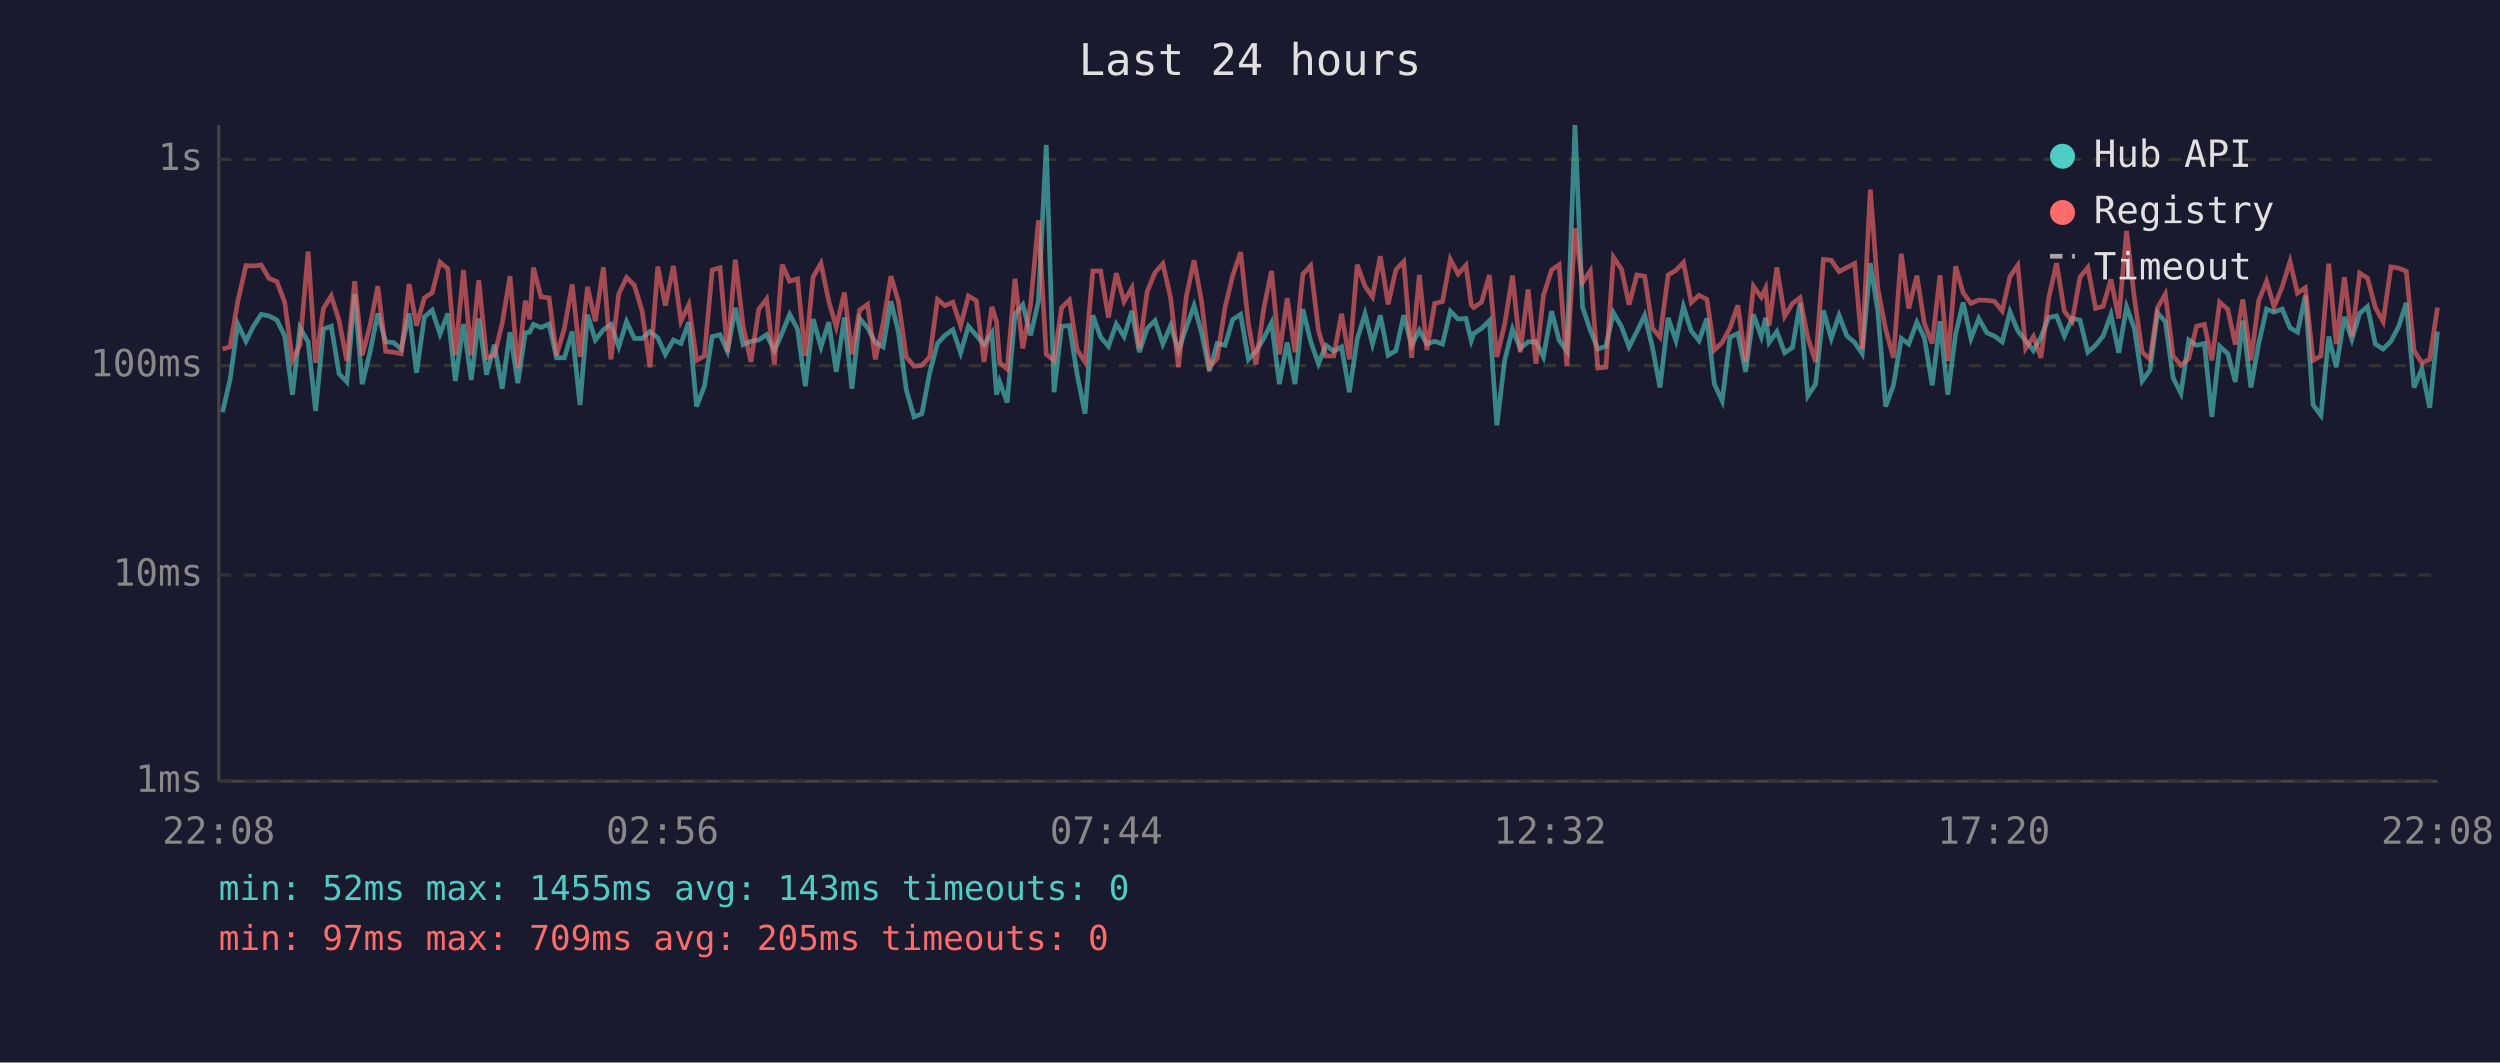
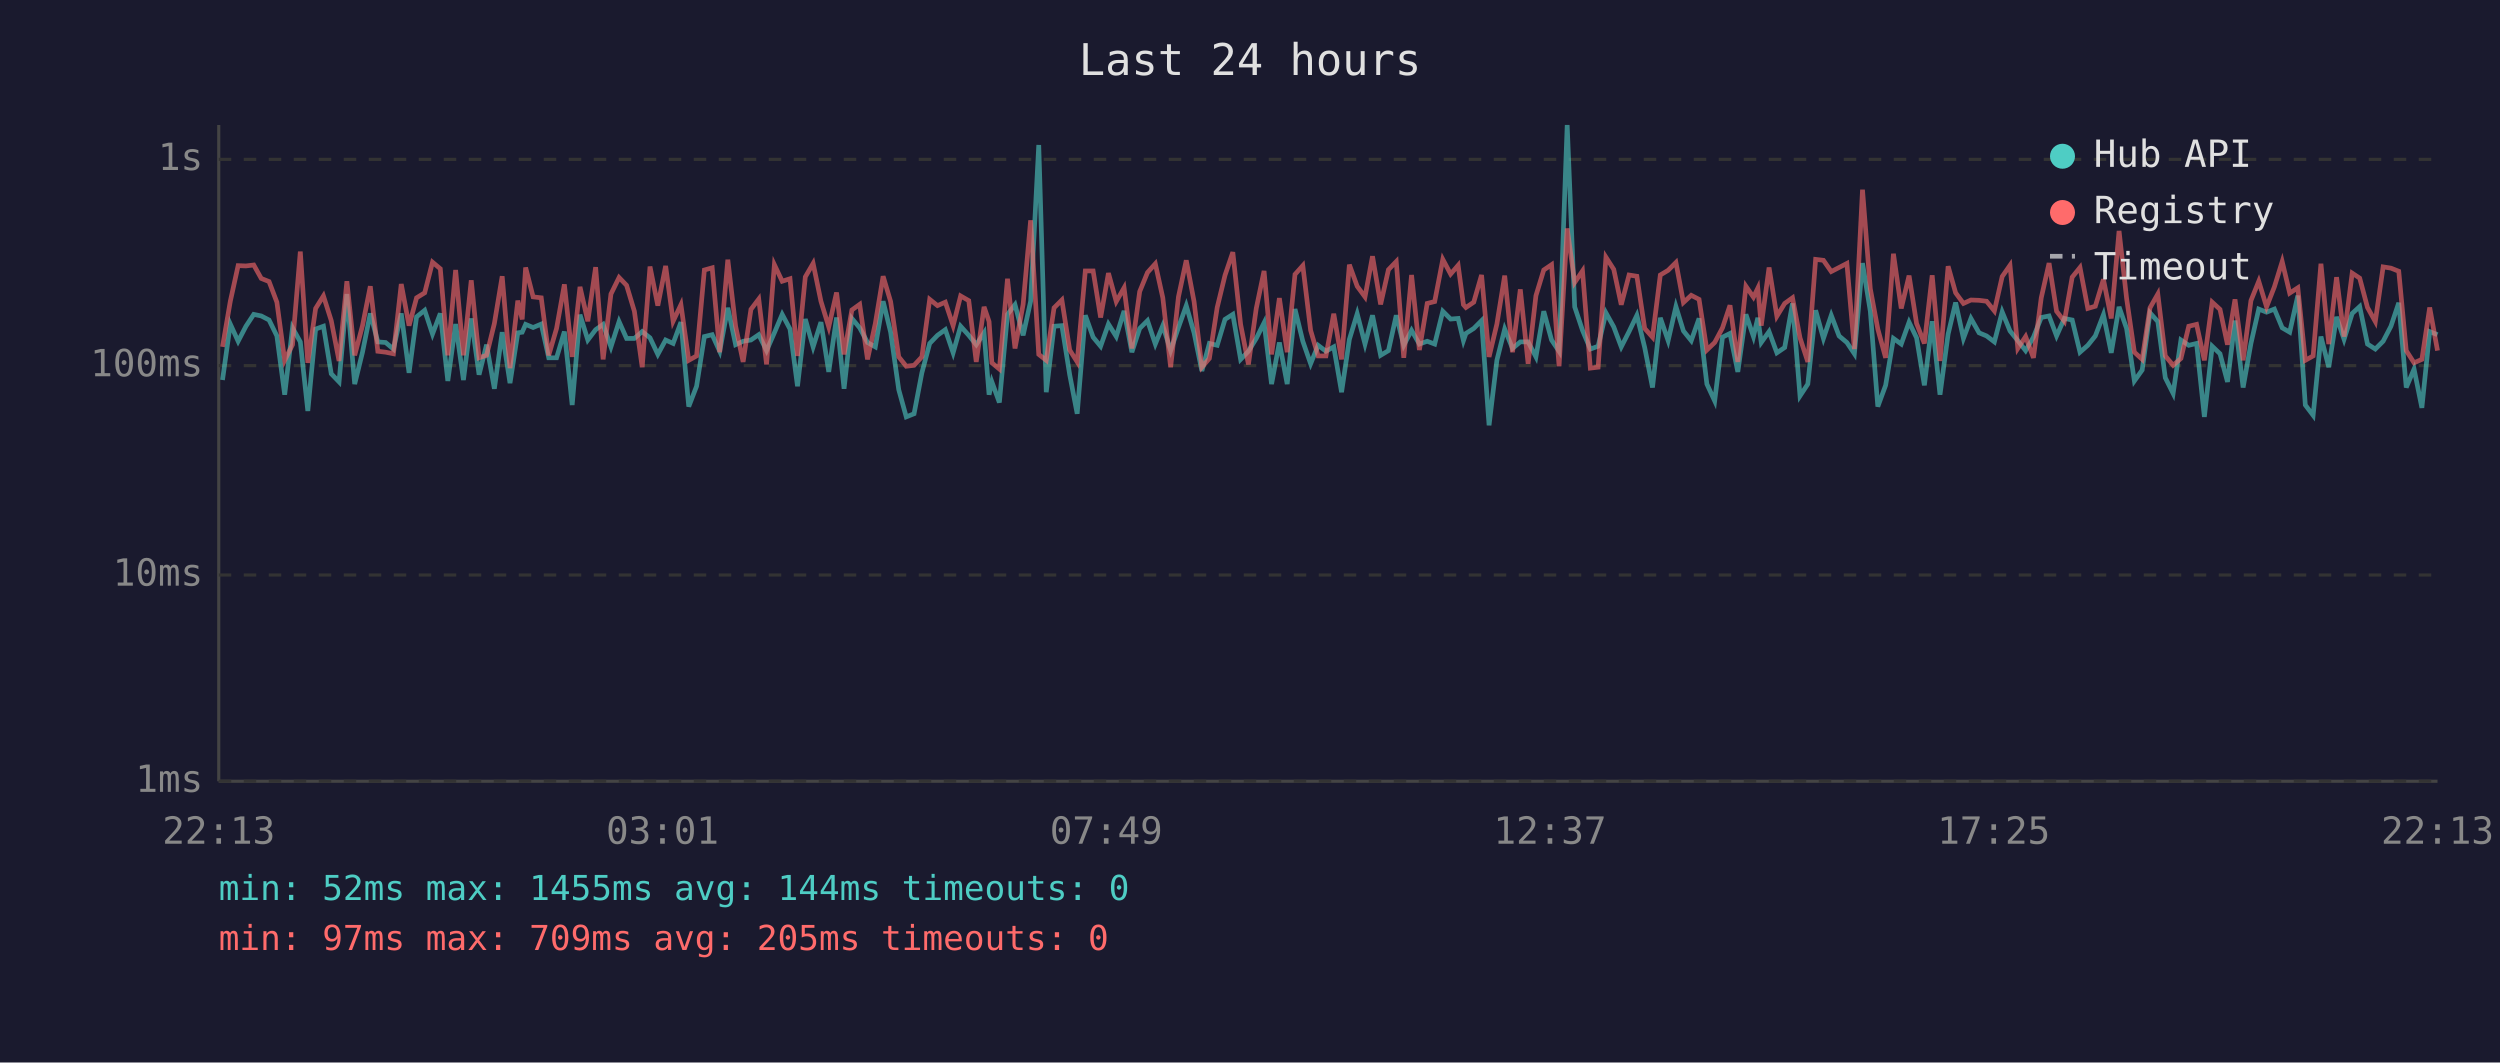
<svg xmlns="http://www.w3.org/2000/svg" viewBox="0 0 800 340" font-family="monospace" font-size="12">
  <rect width="800" height="340" fill="#1a1a2e" />
  <text x="400" y="24" fill="#e0e0e0" font-size="14" text-anchor="middle">Last 24 hours</text>
  <line x1="70" y1="40" x2="70" y2="250" stroke="#444" stroke-width="1" />
  <line x1="70" y1="250" x2="780" y2="250" stroke="#444" stroke-width="1" />
  <line x1="70" y1="250" x2="780" y2="250" stroke="#333" stroke-width="1" stroke-dasharray="4" />
  <text x="65" y="250" fill="#888" text-anchor="end" dominant-baseline="middle">1ms</text>
  <line x1="70" y1="184" x2="780" y2="184" stroke="#333" stroke-width="1" stroke-dasharray="4" />
  <text x="65" y="184" fill="#888" text-anchor="end" dominant-baseline="middle">10ms</text>
  <line x1="70" y1="117" x2="780" y2="117" stroke="#333" stroke-width="1" stroke-dasharray="4" />
  <text x="65" y="117" fill="#888" text-anchor="end" dominant-baseline="middle">100ms</text>
  <line x1="70" y1="51" x2="780" y2="51" stroke="#333" stroke-width="1" stroke-dasharray="4" />
  <text x="65" y="51" fill="#888" text-anchor="end" dominant-baseline="middle">1s</text>
-   <text x="70" y="270" fill="#888" text-anchor="middle">22:08</text>
-   <text x="212" y="270" fill="#888" text-anchor="middle">02:56</text>
-   <text x="354" y="270" fill="#888" text-anchor="middle">07:44</text>
-   <text x="496" y="270" fill="#888" text-anchor="middle">12:32</text>
-   <text x="638" y="270" fill="#888" text-anchor="middle">17:20</text>
-   <text x="780" y="270" fill="#888" text-anchor="middle">22:08</text>
-   <polyline points="71.2,131.9 73.6,121.6 76.1,103.7 78.7,109.2 81.1,104.4 83.6,100.6 86.1,101.1 88.6,102.4 91.1,107.5 93.6,126.3 96.0,104.9 98.6,109.4 101.0,131.5 103.5,105.3 106.0,104.4 108.5,119.6 111.0,122.2 113.5,94.1 115.9,122.9 118.4,112.7 120.9,100.3 123.4,109.4 125.9,109.6 128.4,111.7 130.9,100.3 133.3,119.3 135.8,101.4 138.3,99.3 140.8,106.9 143.3,100.3 145.7,121.9 148.3,103.7 150.8,121.6 153.2,101.9 155.7,119.9 158.2,110.3 160.7,124.4 163.2,106.3 165.7,122.6 168.1,106.5 169.5,106.3 170.7,103.8 173.1,104.8 175.7,103.7 178.1,114.5 180.6,114.5 183.1,106.1 185.6,129.6 188.0,100.7 190.5,108.8 193.1,105.5 195.5,103.8 198.0,111.0 200.5,102.9 203.0,108.3 205.5,108.3 208.0,106.1 210.5,108.1 212.9,113.4 215.5,108.8 217.9,109.9 220.4,103.1 222.9,130.1 225.4,123.6 227.9,107.7 230.4,107.1 232.8,112.4 235.3,98.5 237.8,110.3 240.3,109.2 242.8,108.8 245.3,107.1 247.8,112.2 250.3,106.5 252.7,100.6 255.2,105.3 257.7,123.6 260.2,102.1 262.7,111.0 265.2,103.1 267.6,119.0 270.2,101.6 272.6,124.4 275.1,101.9 277.6,104.9 280.1,109.6 282.6,111.0 285.1,96.4 287.5,106.3 290.0,124.7 292.5,133.4 295.0,132.4 297.5,119.3 300.0,109.9 302.4,107.3 304.9,105.5 307.4,112.9 309.9,104.4 312.4,107.3 314.9,110.3 317.4,106.5 318.9,126.3 319.9,122.2 322.3,128.8 324.8,100.6 327.3,97.5 329.8,107.3 332.3,96.4 334.8,46.4 337.3,125.5 339.7,104.4 342.2,104.2 344.7,119.9 347.2,132.4 349.7,100.9 352.2,107.9 354.7,110.8 357.2,103.7 359.7,107.7 362.2,99.5 364.6,112.7 367.1,105.1 369.6,102.6 372.1,110.1 374.6,104.2 377.1,112.2 379.6,104.8 382.1,97.8 384.5,106.5 387.0,118.7 389.5,109.9 392.0,110.5 394.5,102.2 397.0,100.6 399.5,115.0 401.9,112.4 404.4,108.3 406.9,103.3 409.4,122.9 411.9,109.6 414.4,122.9 416.9,98.9 419.4,109.2 421.9,116.4 424.3,110.5 426.8,112.4 429.3,111.0 431.8,125.5 434.3,108.6 436.8,100.4 439.2,110.1 441.7,100.9 444.2,113.7 446.7,112.2 449.2,100.9 451.7,110.5 454.2,105.7 456.6,110.1 459.1,109.2 461.6,110.1 464.1,99.6 466.6,102.1 469.1,101.9 470.8,109.0 471.6,106.7 474.1,105.1 476.6,102.6 479.0,136.1 481.5,115.3 484.0,105.3 486.5,111.5 489.0,109.4 491.5,109.4 493.9,114.2 496.5,99.6 498.9,108.8 501.4,112.4 504.0,40.0 506.4,98.2 508.9,105.7 511.3,111.7 513.9,110.8 516.3,100.1 518.9,104.6 521.3,111.0 523.8,106.1 526.3,100.9 528.8,111.2 531.2,124.0 533.8,101.7 536.3,109.0 538.7,98.1 541.2,105.9 543.7,109.0 546.2,101.9 548.6,122.9 551.1,128.3 553.6,107.9 556.1,106.7 558.6,119.0 561.1,100.6 563.6,107.7 565.0,101.7 566.1,109.6 568.6,106.1 571.1,112.9 573.6,111.2 576.0,97.1 578.5,126.7 581.0,122.9 583.5,99.3 586.0,108.3 588.5,100.9 591.0,107.5 593.5,109.6 595.9,113.2 598.5,84.2 600.9,99.6 603.4,130.1 605.9,123.3 608.4,108.3 610.8,110.1 613.4,103.1 615.8,108.1 618.3,123.3 620.8,102.8 623.3,126.3 625.8,106.9 628.2,96.8 630.7,108.3 633.2,101.9 635.8,106.5 638.2,107.5 640.7,109.4 643.2,99.8 645.7,105.9 648.2,109.0 650.7,112.2 653.1,107.9 655.6,101.6 658.1,101.1 660.6,107.5 663.1,101.9 665.6,102.4 668.1,112.7 670.6,110.5 673.0,107.5 675.5,100.7 678.0,112.9 680.5,98.2 683.0,105.1 685.5,121.9 688.0,118.4 690.4,100.1 692.9,102.9 695.4,120.9 697.9,125.9 700.4,108.8 702.9,110.5 705.4,109.9 707.8,133.4 710.3,110.8 712.9,113.2 715.3,122.2 717.7,102.6 720.3,124.0 722.8,109.9 725.3,98.9 727.7,99.9 730.3,98.9 732.8,104.9 735.2,106.3 737.7,94.6 740.2,129.6 742.7,132.9 745.2,107.7 747.6,117.5 750.2,101.4 752.6,108.6 755.1,100.3 757.6,98.1 760.1,110.1 762.6,111.7 765.1,109.2 767.6,104.4 770.0,96.9 772.5,124.0 775.0,118.1 777.5,130.5 780.0,106.1" fill="none" stroke="#4ecdc4" stroke-width="1.5" opacity="0.6" />
-   <polyline points="71.2,111.7 73.6,111.0 76.1,96.4 78.7,85.0 81.1,85.1 83.6,84.8 86.1,89.1 88.6,90.1 91.1,96.7 93.6,115.3 96.0,110.3 98.6,80.5 101.0,116.1 103.5,98.7 106.0,94.7 108.5,102.6 111.0,115.5 113.5,90.0 115.9,113.7 118.4,104.2 120.9,91.6 123.4,112.4 125.9,112.7 128.4,113.2 130.9,90.9 133.3,104.2 135.8,95.3 138.3,93.7 140.8,83.9 143.3,86.0 145.7,113.7 148.3,86.4 150.8,113.7 153.2,89.7 155.7,114.5 158.2,113.7 160.7,103.5 163.2,88.4 165.7,117.8 168.1,96.2 169.5,102.2 170.7,85.6 173.1,95.0 175.7,95.3 178.1,113.7 180.6,105.1 183.1,91.0 185.6,114.2 188.0,91.8 190.5,102.8 193.1,85.5 195.5,115.0 198.0,94.1 200.5,88.8 203.0,91.3 205.5,99.6 208.0,117.5 210.5,85.3 212.9,97.8 215.5,85.1 217.9,102.8 220.4,97.5 222.9,115.3 225.4,113.9 227.9,86.4 230.4,85.7 232.8,112.7 235.3,83.1 237.8,104.4 240.3,115.8 242.8,99.0 245.3,95.7 247.8,116.6 250.3,84.7 252.7,90.0 255.2,89.2 257.7,113.9 260.2,88.6 262.7,84.3 265.2,96.4 267.6,104.6 270.2,93.6 272.6,113.4 275.1,99.2 277.6,97.4 280.1,115.0 282.6,103.5 285.1,88.4 287.5,96.5 290.0,114.2 292.5,117.2 295.0,116.9 297.5,114.2 300.0,95.8 302.4,97.8 304.9,96.7 307.4,104.2 309.9,94.7 312.4,96.2 314.9,115.8 317.4,98.2 318.9,102.9 319.9,116.1 322.3,118.1 324.8,89.2 327.3,111.5 329.8,97.4 332.3,70.5 334.8,113.4 337.3,115.3 339.7,98.5 342.2,96.0 344.7,112.0 347.2,115.8 349.7,86.7 352.2,86.7 354.7,101.6 357.2,87.4 359.7,96.5 362.2,92.1 364.6,111.5 367.1,93.3 369.6,87.2 372.1,84.4 374.6,95.3 377.1,117.5 379.6,95.0 382.1,83.3 384.5,96.5 387.0,117.5 389.5,114.7 392.0,98.4 394.5,88.1 397.0,80.7 399.5,103.8 401.9,116.6 404.4,98.7 406.9,86.7 409.4,113.4 411.9,95.4 414.4,112.7 416.9,87.8 419.4,85.0 421.9,105.7 424.3,113.9 426.8,113.9 429.3,100.4 431.8,115.0 434.3,84.7 436.8,91.6 439.2,95.0 441.7,82.0 444.2,97.4 446.7,86.3 449.2,83.7 451.7,114.5 454.2,88.0 456.6,112.0 459.1,97.1 461.6,96.5 464.1,83.0 466.6,87.7 469.1,84.9 470.8,97.5 471.6,98.4 474.1,96.7 476.6,88.0 479.0,114.2 481.5,103.7 484.0,88.2 486.5,112.7 489.0,92.6 491.5,116.4 493.9,94.6 496.5,86.4 498.9,84.7 501.4,117.2 504.0,73.1 506.4,90.4 508.9,86.7 511.3,117.8 513.9,117.5 516.3,82.3 518.9,86.2 521.3,97.5 523.8,88.0 526.3,88.4 528.8,105.1 531.2,107.9 533.8,88.0 536.3,86.5 538.7,84.0 541.2,96.8 543.7,94.5 546.2,95.8 548.6,112.0 551.1,109.6 553.6,104.9 556.1,97.7 558.6,115.8 561.1,91.6 563.6,95.1 565.0,92.2 566.1,104.2 568.6,85.6 571.1,101.2 573.6,97.1 576.0,95.3 578.5,108.1 581.0,115.8 583.5,83.0 586.0,83.3 588.5,86.9 591.0,85.6 593.5,84.3 595.9,111.7 598.5,60.7 600.9,92.4 603.4,105.3 605.9,114.5 608.4,81.2 610.8,98.7 613.4,88.2 615.8,103.5 618.3,109.9 620.8,88.1 623.3,115.5 625.8,85.2 628.2,93.7 630.7,97.1 633.2,96.0 635.8,96.1 638.2,96.4 640.7,99.5 643.2,88.5 645.7,84.9 648.2,111.5 650.7,107.7 653.1,114.5 655.6,95.3 658.1,84.2 660.6,99.6 663.1,102.8 665.6,88.7 668.1,85.6 670.6,98.7 673.0,98.0 675.5,89.4 678.0,101.9 680.5,73.9 683.0,95.4 685.5,112.7 688.0,115.0 690.4,98.5 692.9,94.1 695.4,113.9 697.9,116.9 700.4,114.7 702.9,104.4 705.4,103.8 707.8,115.3 710.3,96.7 712.9,99.0 715.3,110.3 717.7,95.8 720.3,115.3 722.8,96.2 725.3,90.0 727.7,98.2 730.3,91.8 732.8,83.7 735.2,93.8 737.7,92.1 740.2,115.3 742.7,113.9 745.2,84.4 747.6,110.1 750.2,88.7 752.6,107.7 755.1,87.4 757.6,89.0 760.1,98.4 762.6,102.9 765.1,85.4 767.6,85.8 770.0,86.8 772.5,112.2 775.0,116.1 777.5,115.0 780.0,98.4" fill="none" stroke="#ff6b6b" stroke-width="1.5" opacity="0.6" />
+   <text x="70" y="270" fill="#888" text-anchor="middle">22:13</text>
+   <text x="212" y="270" fill="#888" text-anchor="middle">03:01</text>
+   <text x="354" y="270" fill="#888" text-anchor="middle">07:49</text>
+   <text x="496" y="270" fill="#888" text-anchor="middle">12:37</text>
+   <text x="638" y="270" fill="#888" text-anchor="middle">17:25</text>
+   <text x="780" y="270" fill="#888" text-anchor="middle">22:13</text>
+   <polyline points="71.2,121.6 73.7,103.7 76.2,109.2 78.7,104.4 81.2,100.6 83.6,101.1 86.1,102.4 88.6,107.5 91.1,126.3 93.6,104.9 96.1,109.4 98.5,131.5 101.0,105.3 103.5,104.4 106.0,119.6 108.5,122.2 111.0,94.1 113.5,122.9 116.0,112.7 118.5,100.3 120.9,109.4 123.4,109.6 125.9,111.7 128.4,100.3 130.9,119.3 133.3,101.4 135.9,99.3 138.4,106.9 140.9,100.3 143.3,121.9 145.8,103.7 148.3,121.6 150.8,101.9 153.3,119.9 155.7,110.3 158.2,124.4 160.7,106.3 163.2,122.6 165.7,106.5 167.1,106.3 168.2,103.8 170.6,104.8 173.2,103.7 175.6,114.5 178.1,114.5 180.6,106.1 183.1,129.6 185.6,100.7 188.1,108.8 190.6,105.5 193.0,103.8 195.5,111.0 198.1,102.9 200.5,108.3 203.0,108.3 205.5,106.1 208.0,108.1 210.5,113.4 213.0,108.8 215.4,109.9 217.9,103.1 220.4,130.1 222.9,123.6 225.4,107.7 227.9,107.1 230.3,112.4 232.9,98.5 235.4,110.3 237.8,109.2 240.3,108.8 242.8,107.1 245.3,112.2 247.8,106.5 250.3,100.6 252.8,105.3 255.2,123.6 257.7,102.1 260.2,111.0 262.7,103.1 265.2,119.0 267.7,101.6 270.1,124.4 272.6,101.9 275.1,104.9 277.6,109.6 280.1,111.0 282.6,96.4 285.0,106.3 287.6,124.7 290.0,133.4 292.5,132.4 295.0,119.3 297.5,109.9 300.0,107.3 302.5,105.5 305.0,112.9 307.4,104.4 310.0,107.3 312.4,110.3 314.9,106.5 316.5,126.3 317.4,122.2 319.8,128.8 322.4,100.6 324.8,97.5 327.4,107.3 329.8,96.4 332.4,46.4 334.8,125.5 337.3,104.4 339.8,104.2 342.3,119.9 344.7,132.4 347.3,100.9 349.8,107.9 352.2,110.8 354.7,103.7 357.2,107.7 359.7,99.5 362.2,112.7 364.7,105.1 367.2,102.6 369.7,110.1 372.1,104.2 374.6,112.2 377.1,104.8 379.6,97.8 382.1,106.5 384.6,118.7 387.0,109.9 389.5,110.5 392.0,102.2 394.5,100.6 397.0,115.0 399.5,112.4 402.0,108.3 404.5,103.3 406.9,122.9 409.4,109.6 411.9,122.9 414.4,98.9 416.9,109.2 419.4,116.4 421.8,110.5 424.3,112.4 426.8,111.0 429.3,125.5 431.8,108.6 434.3,100.4 436.8,110.1 439.2,100.9 441.8,113.7 444.3,112.2 446.8,100.9 449.2,110.5 451.7,105.7 454.2,110.1 456.7,109.2 459.1,110.1 461.7,99.6 464.2,102.1 466.6,101.9 468.3,109.0 469.1,106.7 471.6,105.1 474.1,102.6 476.5,136.1 479.0,115.3 481.5,105.3 484.0,111.5 486.5,109.4 489.0,109.4 491.5,114.2 494.0,99.6 496.5,108.8 498.9,112.4 501.5,40.0 503.9,98.2 506.4,105.7 508.9,111.7 511.4,110.8 513.9,100.1 516.4,104.6 518.8,111.0 521.3,106.1 523.8,100.9 526.3,111.2 528.8,124.0 531.3,101.7 533.8,109.0 536.3,98.1 538.7,105.9 541.2,109.0 543.7,101.9 546.2,122.9 548.7,128.3 551.2,107.9 553.6,106.7 556.1,119.0 558.7,100.6 561.1,107.7 562.5,101.7 563.6,109.6 566.1,106.1 568.6,112.9 571.1,111.2 573.6,97.1 576.0,126.7 578.5,122.9 581.0,99.3 583.5,108.3 586.0,100.9 588.5,107.5 591.0,109.6 593.4,113.2 596.0,84.2 598.5,99.6 600.9,130.1 603.4,123.3 605.9,108.3 608.4,110.1 610.9,103.1 613.3,108.1 615.8,123.3 618.3,102.8 620.8,126.3 623.4,106.9 625.8,96.8 628.3,108.3 630.7,101.9 633.3,106.5 635.7,107.5 638.2,109.4 640.7,99.8 643.2,105.9 645.7,109.0 648.2,112.2 650.7,107.9 653.2,101.6 655.7,101.1 658.1,107.5 660.6,101.9 663.1,102.4 665.6,112.7 668.1,110.5 670.5,107.5 673.1,100.7 675.6,112.9 678.1,98.2 680.5,105.1 683.0,121.9 685.5,118.4 688.0,100.1 690.5,102.9 692.9,120.9 695.4,125.9 697.9,108.8 700.4,110.5 702.9,109.9 705.4,133.4 707.9,110.8 710.4,113.2 712.8,122.2 715.2,102.6 717.8,124.0 720.3,109.9 722.8,98.9 725.3,99.9 727.8,98.9 730.3,104.9 732.7,106.3 735.3,94.6 737.7,129.6 740.2,132.9 742.7,107.7 745.2,117.5 747.7,101.4 750.1,108.6 752.7,100.3 755.1,98.1 757.6,110.1 760.1,111.7 762.6,109.2 765.1,104.4 767.6,96.9 770.0,124.0 772.5,118.1 775.0,130.5 777.5,106.1 780.0,107.1" fill="none" stroke="#4ecdc4" stroke-width="1.5" opacity="0.6" />
+   <polyline points="71.2,111.0 73.7,96.4 76.2,85.0 78.7,85.1 81.2,84.8 83.6,89.1 86.1,90.1 88.6,96.7 91.1,115.3 93.6,110.3 96.1,80.5 98.5,116.1 101.0,98.7 103.5,94.7 106.0,102.6 108.5,115.5 111.0,90.0 113.5,113.7 116.0,104.2 118.5,91.6 120.9,112.4 123.4,112.7 125.9,113.2 128.4,90.9 130.9,104.2 133.3,95.3 135.9,93.7 138.4,83.9 140.9,86.0 143.3,113.7 145.8,86.4 148.3,113.7 150.8,89.7 153.3,114.5 155.7,113.7 158.2,103.5 160.7,88.4 163.2,117.8 165.7,96.2 167.1,102.2 168.2,85.6 170.6,95.0 173.2,95.3 175.6,113.7 178.1,105.1 180.6,91.0 183.1,114.2 185.6,91.8 188.1,102.8 190.6,85.5 193.0,115.0 195.5,94.1 198.1,88.8 200.5,91.3 203.0,99.6 205.5,117.5 208.0,85.3 210.5,97.8 213.0,85.1 215.4,102.8 217.9,97.5 220.4,115.3 222.9,113.9 225.4,86.4 227.9,85.7 230.3,112.7 232.9,83.1 235.4,104.4 237.8,115.8 240.3,99.0 242.8,95.7 245.3,116.6 247.8,84.7 250.3,90.0 252.8,89.2 255.2,113.9 257.7,88.6 260.2,84.3 262.7,96.4 265.2,104.6 267.7,93.6 270.1,113.4 272.6,99.2 275.1,97.4 277.6,115.0 280.1,103.5 282.6,88.4 285.0,96.5 287.6,114.2 290.0,117.2 292.5,116.9 295.0,114.2 297.5,95.8 300.0,97.8 302.5,96.7 305.0,104.2 307.4,94.7 310.0,96.2 312.4,115.8 314.9,98.2 316.5,102.9 317.4,116.1 319.8,118.1 322.4,89.2 324.8,111.5 327.4,97.4 329.8,70.5 332.4,113.4 334.8,115.3 337.3,98.5 339.8,96.0 342.3,112.0 344.7,115.8 347.3,86.7 349.8,86.7 352.2,101.6 354.7,87.4 357.2,96.5 359.7,92.1 362.2,111.5 364.7,93.3 367.2,87.2 369.7,84.4 372.1,95.3 374.6,117.5 377.1,95.0 379.6,83.3 382.1,96.5 384.6,117.5 387.0,114.7 389.5,98.4 392.0,88.1 394.5,80.7 397.0,103.8 399.5,116.6 402.0,98.7 404.5,86.7 406.9,113.4 409.4,95.4 411.9,112.7 414.4,87.8 416.9,85.0 419.4,105.7 421.8,113.9 424.3,113.9 426.8,100.4 429.3,115.0 431.8,84.7 434.3,91.6 436.8,95.0 439.2,82.0 441.8,97.4 444.3,86.3 446.8,83.7 449.2,114.5 451.7,88.0 454.2,112.0 456.7,97.1 459.1,96.5 461.7,83.0 464.2,87.7 466.6,84.9 468.3,97.5 469.1,98.4 471.6,96.7 474.1,88.0 476.5,114.2 479.0,103.7 481.5,88.2 484.0,112.7 486.5,92.6 489.0,116.4 491.5,94.6 494.0,86.4 496.5,84.7 498.9,117.2 501.5,73.1 503.9,90.4 506.4,86.7 508.9,117.8 511.4,117.5 513.9,82.3 516.4,86.2 518.8,97.5 521.3,88.0 523.8,88.4 526.3,105.1 528.8,107.9 531.3,88.0 533.8,86.5 536.3,84.0 538.7,96.8 541.2,94.5 543.7,95.8 546.2,112.0 548.7,109.6 551.2,104.9 553.6,97.7 556.1,115.8 558.7,91.6 561.1,95.1 562.5,92.2 563.6,104.2 566.1,85.6 568.6,101.2 571.1,97.1 573.6,95.3 576.0,108.1 578.5,115.8 581.0,83.0 583.5,83.3 586.0,86.9 588.5,85.6 591.0,84.3 593.4,111.7 596.0,60.7 598.5,92.4 600.9,105.3 603.4,114.5 605.9,81.2 608.4,98.7 610.9,88.2 613.3,103.5 615.8,109.9 618.3,88.1 620.8,115.5 623.4,85.2 625.8,93.7 628.3,97.1 630.7,96.0 633.3,96.1 635.7,96.4 638.2,99.5 640.7,88.5 643.2,84.9 645.7,111.5 648.2,107.7 650.7,114.5 653.2,95.3 655.7,84.2 658.1,99.6 660.6,102.8 663.1,88.7 665.6,85.6 668.1,98.7 670.5,98.0 673.1,89.4 675.6,101.9 678.1,73.9 680.5,95.4 683.0,112.7 685.5,115.0 688.0,98.5 690.5,94.1 692.9,113.9 695.4,116.9 697.9,114.7 700.4,104.4 702.9,103.8 705.4,115.3 707.9,96.7 710.4,99.0 712.8,110.3 715.2,95.8 717.8,115.3 720.3,96.2 722.8,90.0 725.3,98.2 727.8,91.8 730.3,83.7 732.7,93.8 735.3,92.1 737.7,115.3 740.2,113.9 742.7,84.4 745.2,110.1 747.7,88.7 750.1,107.7 752.7,87.4 755.1,89.0 757.6,98.4 760.1,102.9 762.6,85.4 765.1,85.8 767.6,86.8 770.0,112.2 772.5,116.1 775.0,115.0 777.5,98.4 780.0,112.2" fill="none" stroke="#ff6b6b" stroke-width="1.5" opacity="0.6" />
  <circle cx="660" cy="50" r="4" fill="#4ecdc4" />
  <text x="670" y="50" fill="#e0e0e0" dominant-baseline="middle">Hub API</text>
  <circle cx="660" cy="68" r="4" fill="#ff6b6b" />
  <text x="670" y="68" fill="#e0e0e0" dominant-baseline="middle">Registry</text>
  <line x1="656" y1="82" x2="664" y2="82" stroke="#e0e0e0" stroke-width="1.5" stroke-dasharray="4,3" opacity="0.7" />
  <text x="670" y="86" fill="#e0e0e0" dominant-baseline="middle">Timeout</text>
-   <text x="70" y="288" fill="#4ecdc4" font-size="11">min: 52ms  max: 1455ms  avg: 143ms  timeouts: 0</text>
+   <text x="70" y="288" fill="#4ecdc4" font-size="11">min: 52ms  max: 1455ms  avg: 144ms  timeouts: 0</text>
  <text x="70" y="304" fill="#ff6b6b" font-size="11">min: 97ms  max: 709ms  avg: 205ms  timeouts: 0</text>
</svg>
